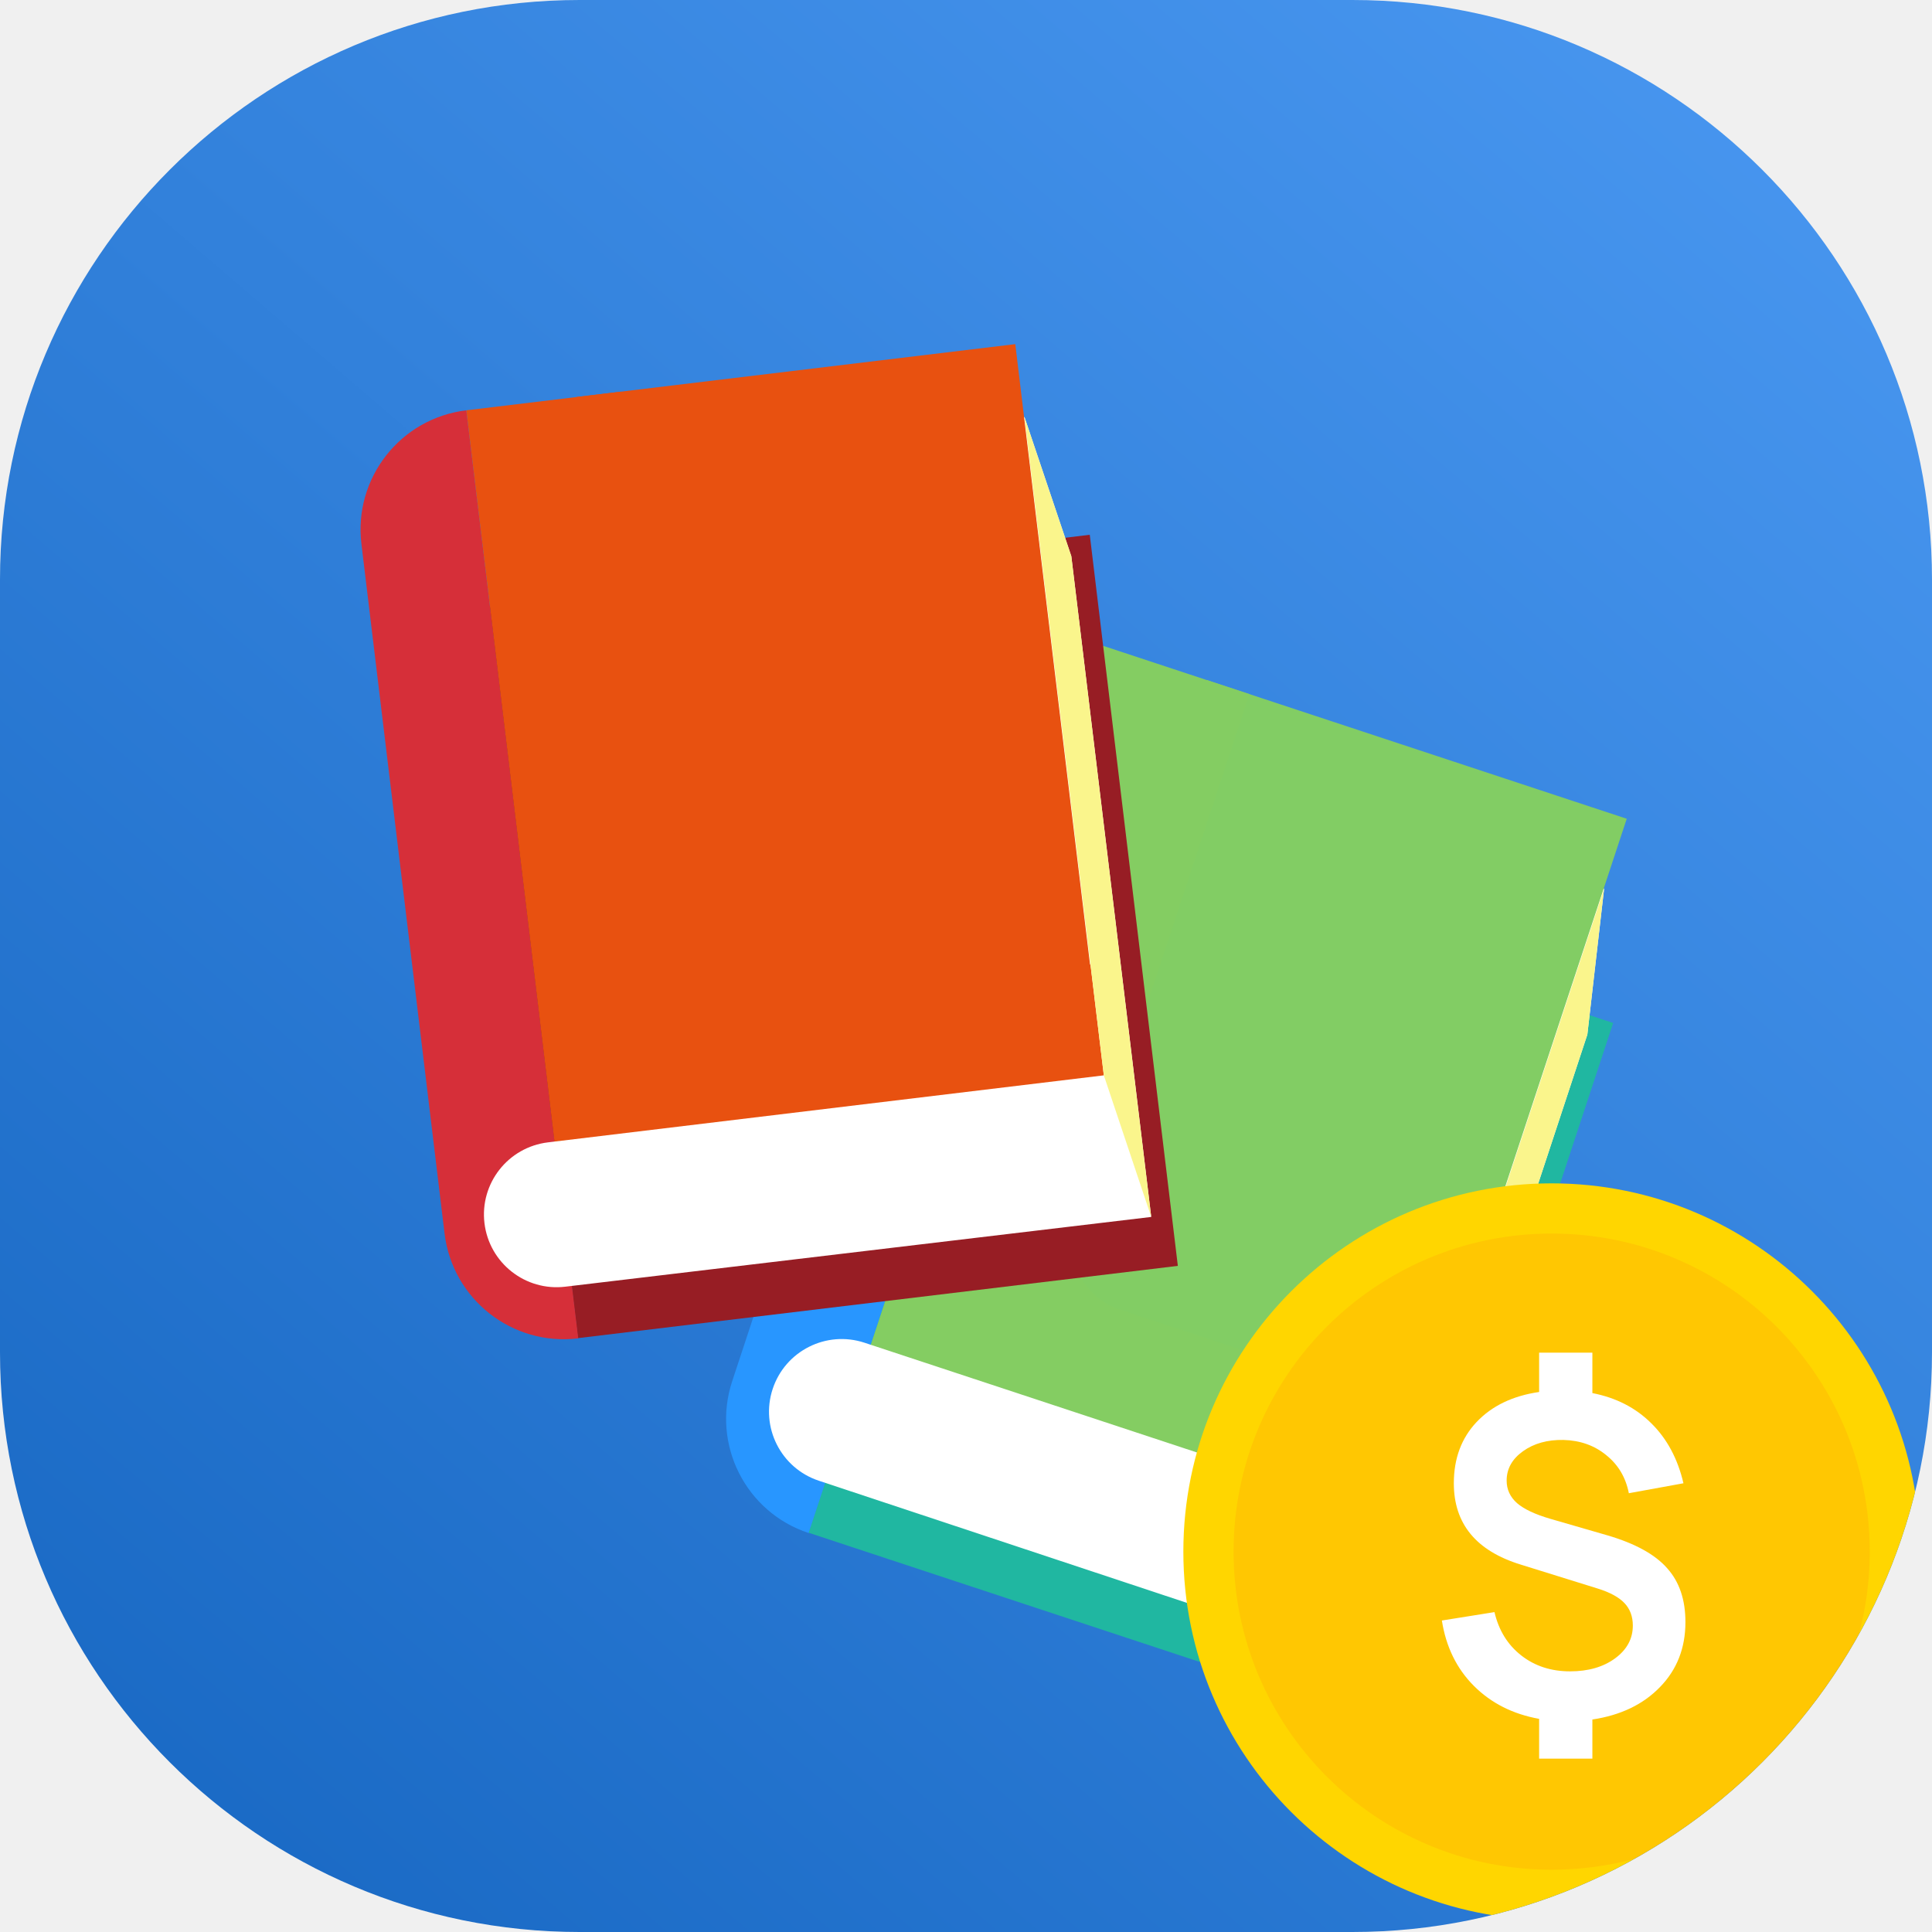
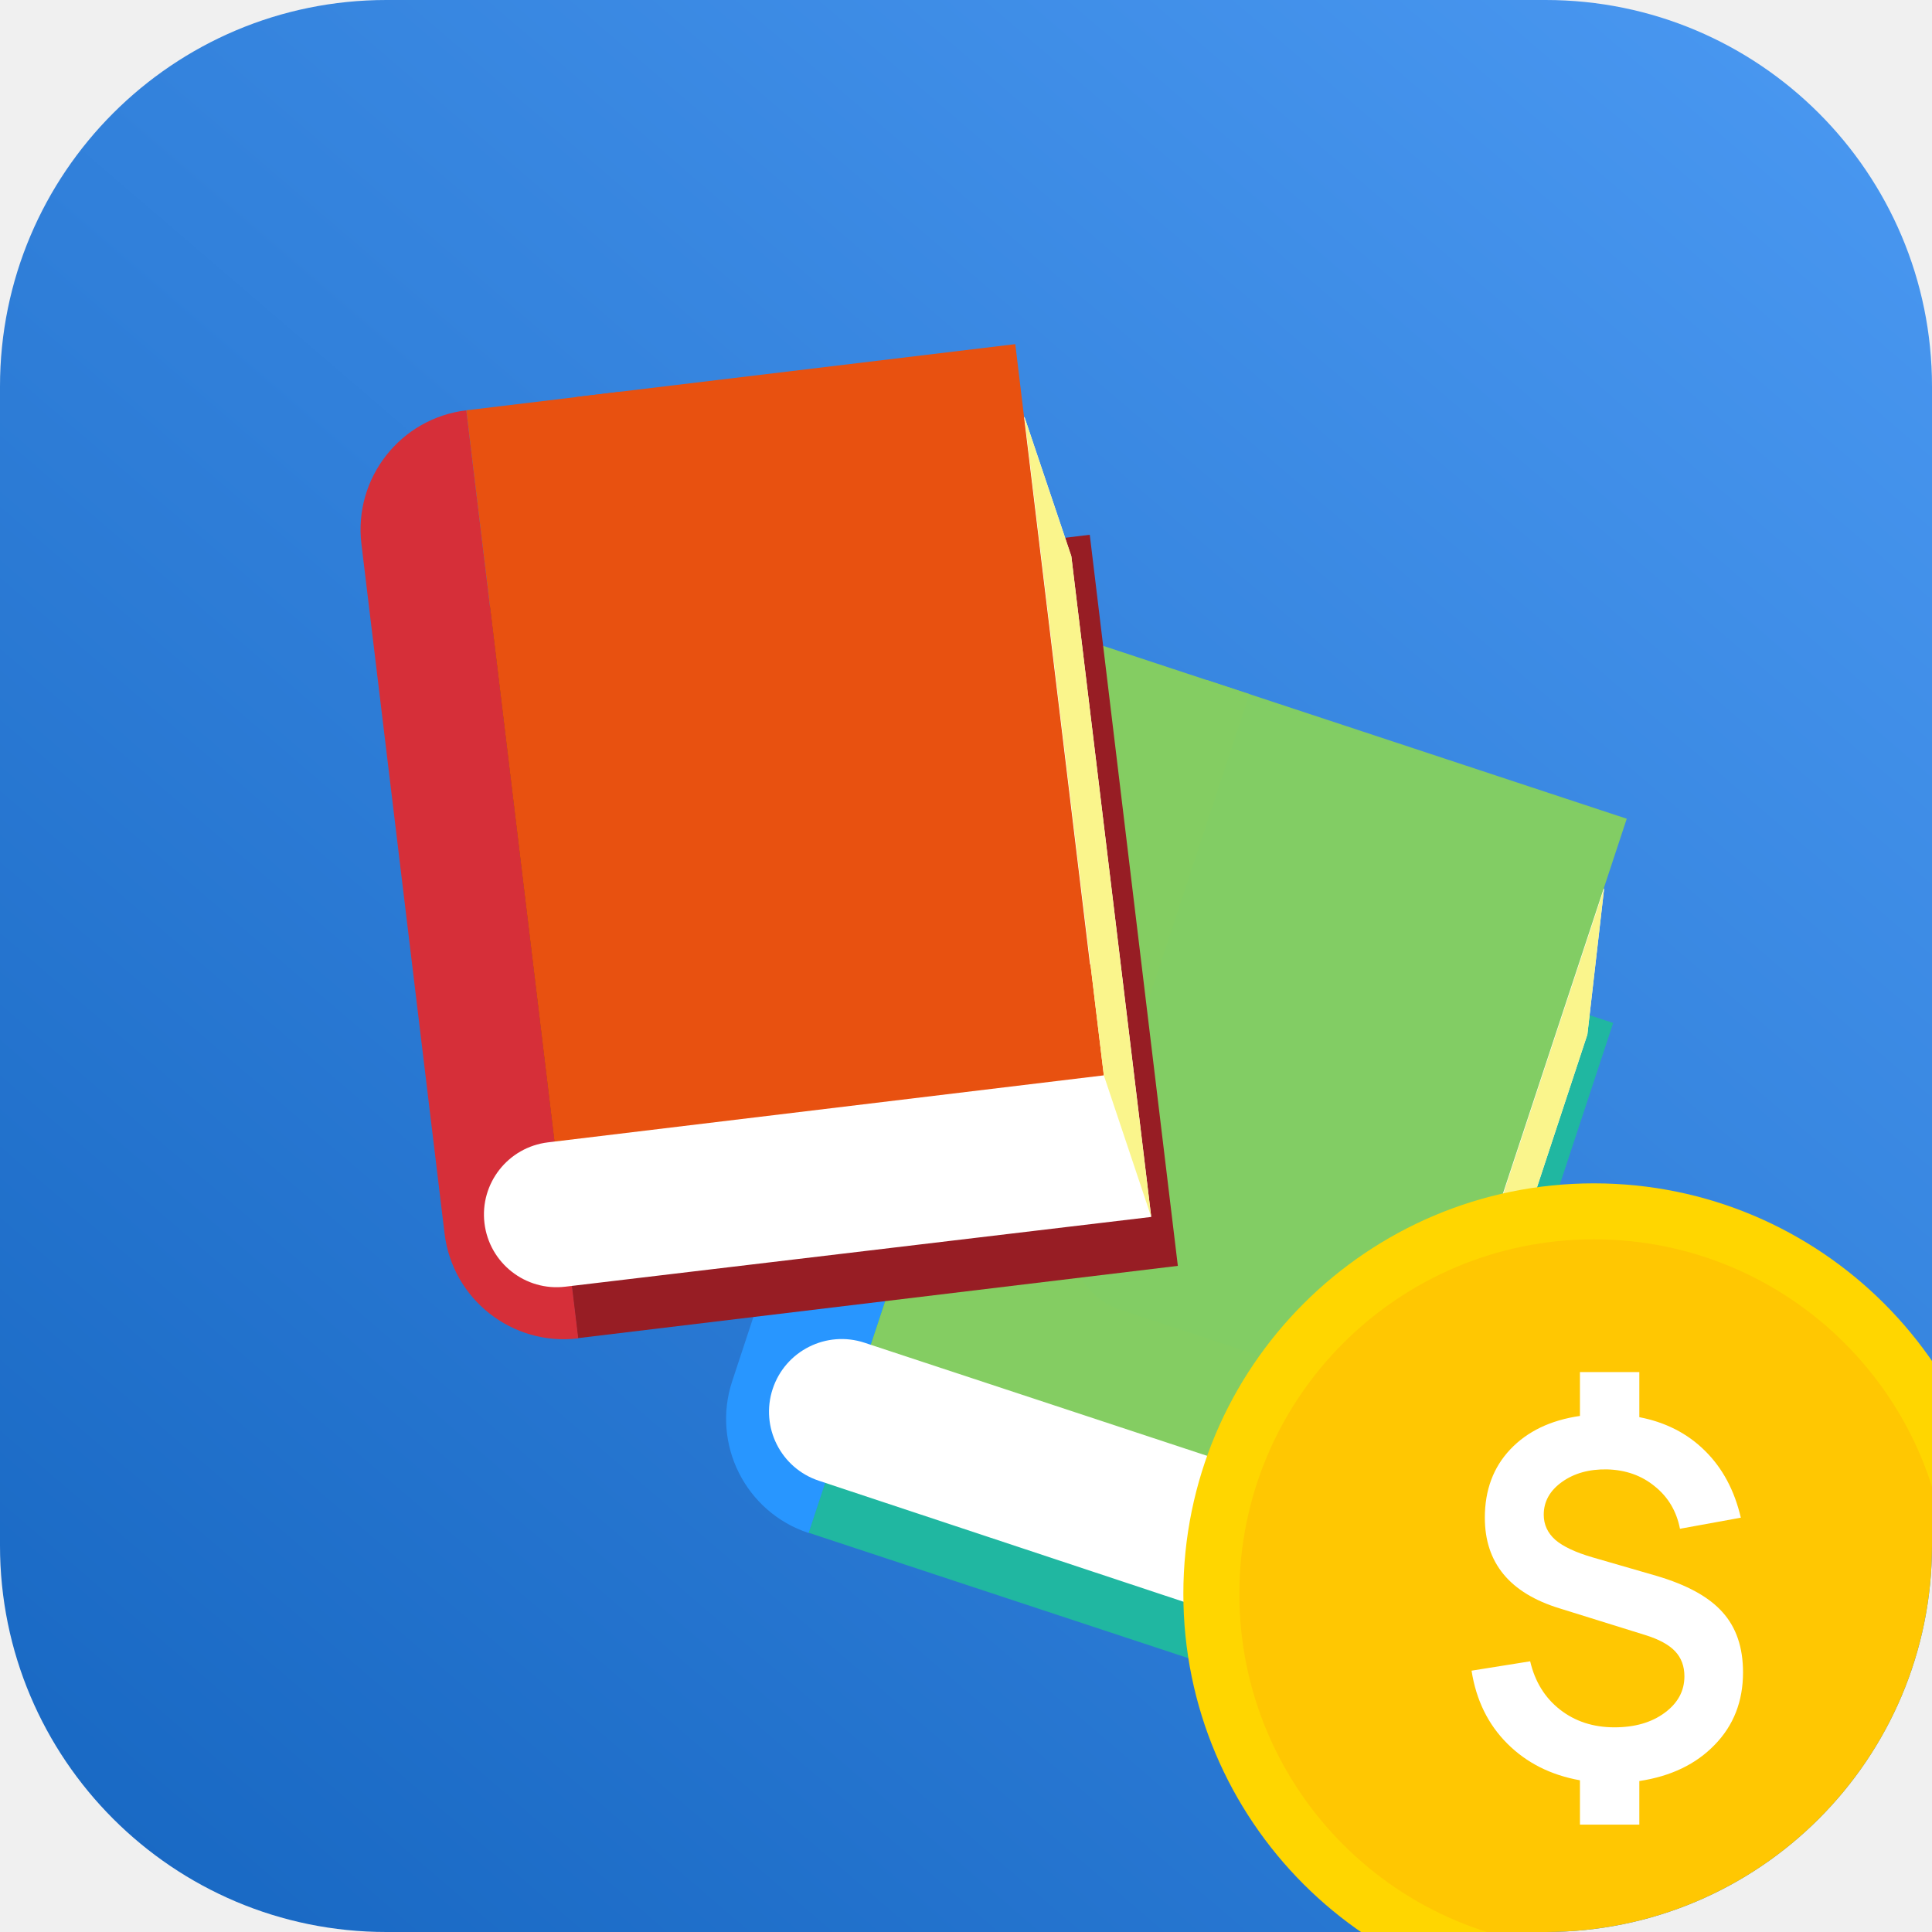
<svg xmlns="http://www.w3.org/2000/svg" width="80" height="80" viewBox="0 0 80 80" fill="none">
-   <rect y="0" width="80" height="80" rx="24" fill="url(#paint0_linear_873_221)" />
+   <rect width="80" height="80" rx="16" fill="url(#paint0_linear_933_334)" />
  <path d="M43.037 34.511L66.798 42.359L57.235 71.313L33.474 63.465L43.037 34.511Z" fill="#20B7A1" />
  <path d="M33.483 63.479C30.874 62.618 29.457 59.804 30.318 57.195L39.334 29.888C40.196 27.279 43.01 25.862 45.619 26.723L33.483 63.479Z" fill="#2896FF" />
-   <path d="M57.098 69.01L33.91 61.315C32.331 60.794 31.474 59.092 31.995 57.513C32.516 55.935 34.218 55.078 35.797 55.599L36.057 55.685L66.424 36.788L65.729 42.837L58.985 63.295L57.098 69.01Z" fill="white" />
-   <path d="M49.975 28.16L67.36 33.903L58.827 59.737L41.443 53.995L49.975 28.16Z" fill="#82CD64" />
+   <path d="M57.098 69.01L33.91 61.315C32.331 60.794 31.474 59.092 31.995 57.513C32.516 55.935 34.218 55.078 35.797 55.599L36.057 55.685L66.424 36.788L65.729 42.837L58.985 63.294L57.098 69.01Z" fill="white" />
+   <path d="M49.976 28.16L67.36 33.902L58.827 59.736L41.443 53.995L49.976 28.16Z" fill="#82CD64" />
  <path d="M59.261 58.481L46.368 54.224C44.852 53.724 44.029 52.089 44.529 50.573L51.737 28.743L45.619 26.723L36.057 55.685L57.813 62.868L59.261 58.481Z" fill="#84CD62" />
-   <path d="M57.813 62.868L57.099 69.01L65.729 42.837L66.424 36.788L57.813 62.868Z" fill="#FAF58C" />
+   <path d="M57.813 62.868L57.099 69.01L65.73 42.837L66.424 36.788L57.813 62.868Z" fill="#FAF58C" />
  <path d="M20.282 25.137L45.125 22.144L48.772 52.417L23.929 55.41L20.282 25.137Z" fill="#971D24" />
  <path d="M23.943 55.419C21.215 55.748 18.736 53.803 18.408 51.075L14.966 22.525C14.637 19.797 16.581 17.319 19.31 16.99L23.943 55.419Z" fill="#D62F39" />
  <path d="M47.67 50.391L23.409 53.279C21.759 53.478 20.26 52.301 20.061 50.651C19.862 49.001 21.039 47.502 22.689 47.303L22.96 47.27L42.419 17.26L44.361 23.031L46.95 44.415L47.67 50.391Z" fill="white" />
-   <path d="M23.864 16.44L42.041 14.25L45.295 41.261L27.118 43.451L23.864 16.44Z" fill="#E85110" />
-   <path d="M45.154 39.941L31.674 41.566C30.089 41.758 28.649 40.627 28.458 39.042L25.706 16.219L19.31 16.99L22.96 47.27L45.707 44.528L45.154 39.941Z" fill="#E85110" />
+   <path d="M23.864 16.439L42.041 14.25L45.295 41.261L27.118 43.451L23.864 16.439Z" fill="#E85110" />
+   <path d="M45.154 39.941L31.674 41.566C30.089 41.757 28.649 40.627 28.458 39.042L25.706 16.218L19.31 16.99L22.96 47.27L45.707 44.528L45.154 39.941Z" fill="#E85110" />
  <path d="M45.707 44.527L47.67 50.391L44.361 23.031L42.419 17.26L45.707 44.527Z" fill="#FAF58C" />
-   <mask id="mask0_873_221" style="mask-type:alpha" maskUnits="userSpaceOnUse" x="0" y="0" width="80" height="81">
-     <rect y="0" width="80" height="80" rx="24" fill="url(#paint1_linear_873_221)" />
+   <mask id="mask0_933_334" style="mask-type:alpha" maskUnits="userSpaceOnUse" x="0" y="0" width="80" height="80">
+     <rect width="80" height="80" rx="16" fill="url(#paint1_linear_933_334)" />
  </mask>
-   <g mask="url(#mask0_873_221)">
-     <circle cx="64.25" cy="64.25" r="15.25" fill="#FFD600" />
-     <circle cx="64.251" cy="64.25" r="13.171" fill="#FFC702" />
-     <path d="M63.732 72.821H65.937V71.201C67.109 71.025 68.042 70.576 68.738 69.856C69.439 69.136 69.79 68.24 69.79 67.166C69.79 66.239 69.537 65.494 69.03 64.933C68.53 64.365 67.71 63.914 66.569 63.578L64.199 62.892C63.57 62.709 63.11 62.493 62.817 62.242C62.53 61.986 62.387 61.675 62.387 61.309C62.387 60.821 62.612 60.415 63.064 60.092C63.515 59.769 64.073 59.613 64.739 59.625C65.434 59.644 66.026 59.854 66.514 60.257C67.008 60.653 67.319 61.178 67.447 61.831L69.708 61.419C69.47 60.4 69.024 59.57 68.371 58.93C67.725 58.289 66.913 57.874 65.937 57.685V56.01H63.732V57.639C62.64 57.798 61.776 58.213 61.142 58.884C60.514 59.549 60.2 60.394 60.2 61.419C60.2 63.096 61.124 64.219 62.972 64.787L66.148 65.775C66.66 65.933 67.032 66.135 67.264 66.379C67.496 66.623 67.612 66.934 67.612 67.312C67.612 67.855 67.368 68.307 66.88 68.667C66.392 69.026 65.769 69.207 65.013 69.207C64.226 69.207 63.552 68.987 62.991 68.548C62.429 68.108 62.06 67.51 61.883 66.754L59.705 67.102C59.876 68.194 60.319 69.097 61.032 69.811C61.746 70.524 62.646 70.979 63.732 71.174V72.821Z" fill="white" />
+   <g mask="url(#mask0_933_334)">
+     <circle cx="66" cy="66" r="17" fill="#FFD600" />
+     <circle cx="66.001" cy="66" r="14.682" fill="#FFC702" />
+     <path d="M65.422 75.555H67.881V73.749C69.186 73.552 70.227 73.052 71.002 72.249C71.784 71.447 72.175 70.447 72.175 69.25C72.175 68.216 71.893 67.387 71.329 66.761C70.771 66.129 69.856 65.625 68.585 65.251L65.942 64.486C65.242 64.282 64.728 64.041 64.402 63.762C64.082 63.476 63.923 63.129 63.923 62.721C63.923 62.177 64.174 61.725 64.677 61.365C65.181 61.004 65.803 60.831 66.544 60.844C67.32 60.865 67.979 61.099 68.523 61.548C69.074 61.99 69.421 62.575 69.564 63.303L72.084 62.844C71.818 61.708 71.322 60.783 70.594 60.069C69.873 59.355 68.969 58.892 67.881 58.682V56.815H65.422V58.631C64.205 58.807 63.242 59.27 62.535 60.018C61.835 60.759 61.484 61.701 61.484 62.844C61.484 64.714 62.515 65.965 64.576 66.598L68.115 67.7C68.687 67.876 69.102 68.101 69.36 68.373C69.618 68.645 69.748 68.992 69.748 69.413C69.748 70.019 69.475 70.522 68.931 70.923C68.387 71.325 67.694 71.525 66.85 71.525C65.973 71.525 65.222 71.28 64.596 70.791C63.97 70.301 63.559 69.635 63.361 68.791L60.934 69.179C61.124 70.396 61.617 71.403 62.413 72.198C63.209 72.994 64.212 73.501 65.422 73.718V75.555Z" fill="white" />
  </g>
  <defs>
-     <linearGradient id="paint0_linear_873_221" x1="80" y1="-9" x2="-1.24346e-06" y2="84.25" gradientUnits="userSpaceOnUse">
+     <linearGradient id="paint0_linear_933_334" x1="80" y1="-9" x2="-1.24346e-06" y2="84.25" gradientUnits="userSpaceOnUse">
      <stop stop-color="#4E9CF5" />
      <stop offset="1" stop-color="#1565C0" />
    </linearGradient>
-     <linearGradient id="paint1_linear_873_221" x1="80" y1="-9" x2="-1.24346e-06" y2="84.25" gradientUnits="userSpaceOnUse">
+     <linearGradient id="paint1_linear_933_334" x1="80" y1="-9" x2="-1.24346e-06" y2="84.25" gradientUnits="userSpaceOnUse">
      <stop stop-color="#FF8844" />
      <stop offset="1" stop-color="#FF5D00" />
    </linearGradient>
  </defs>
</svg>
